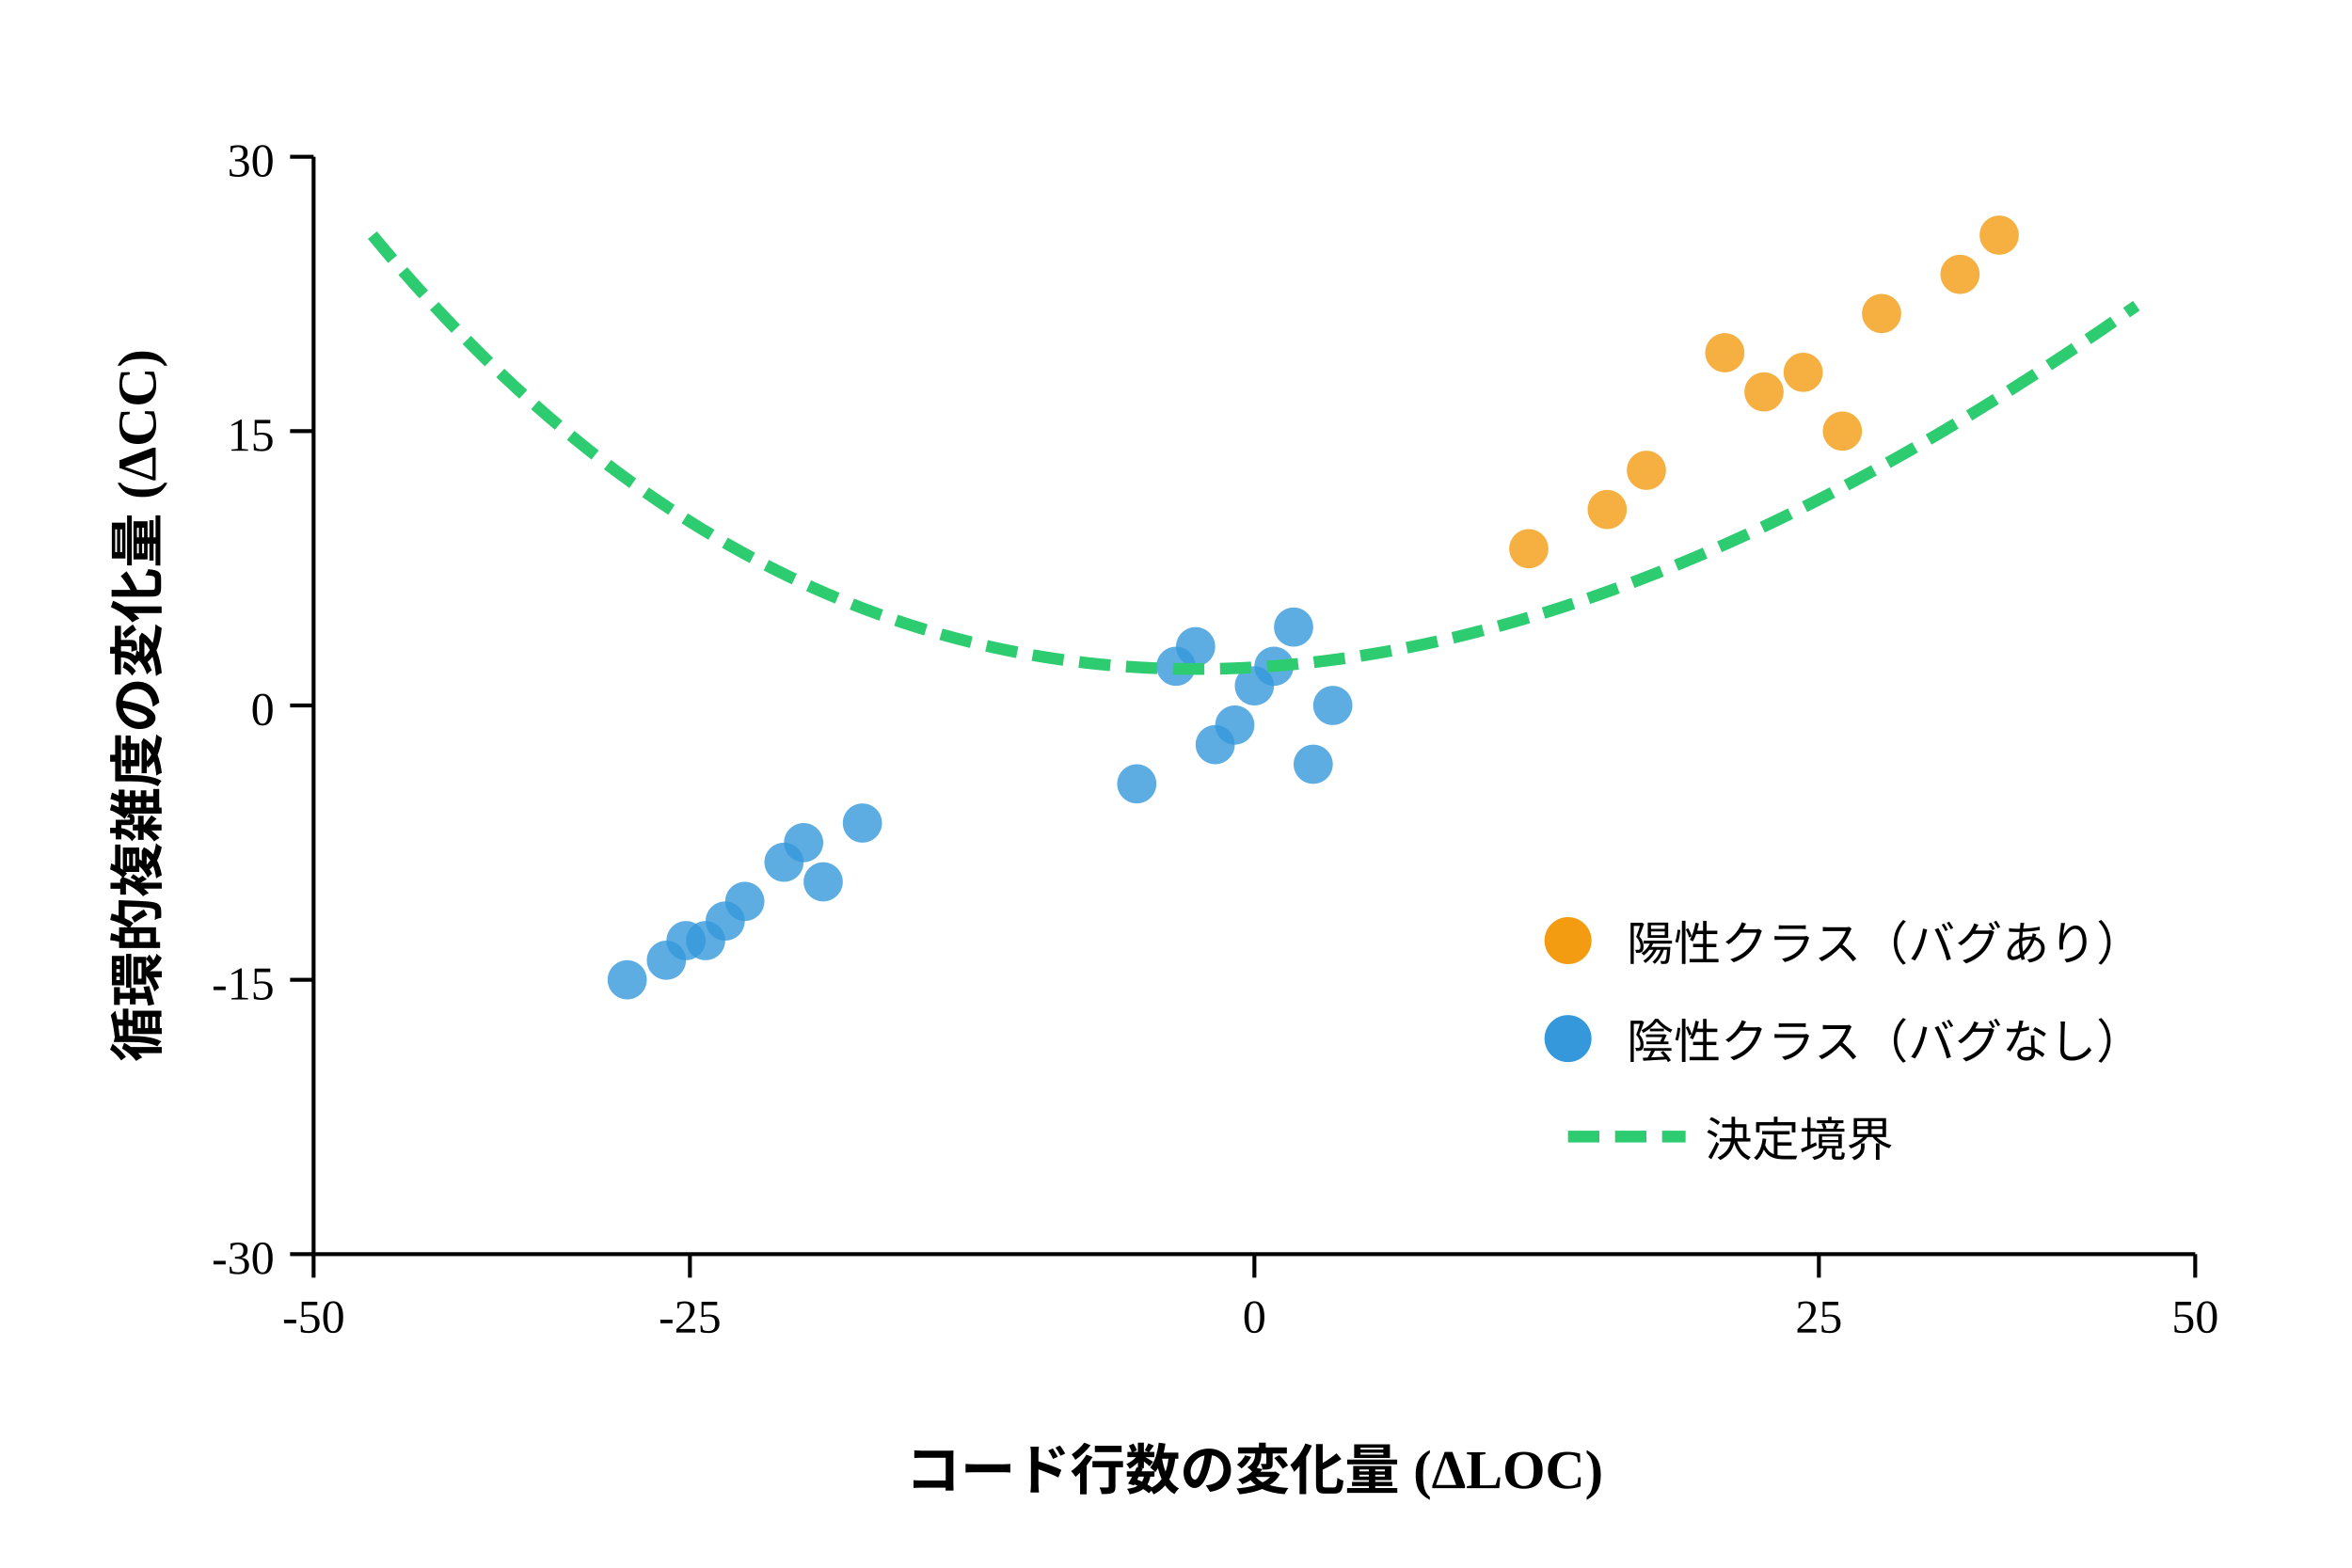
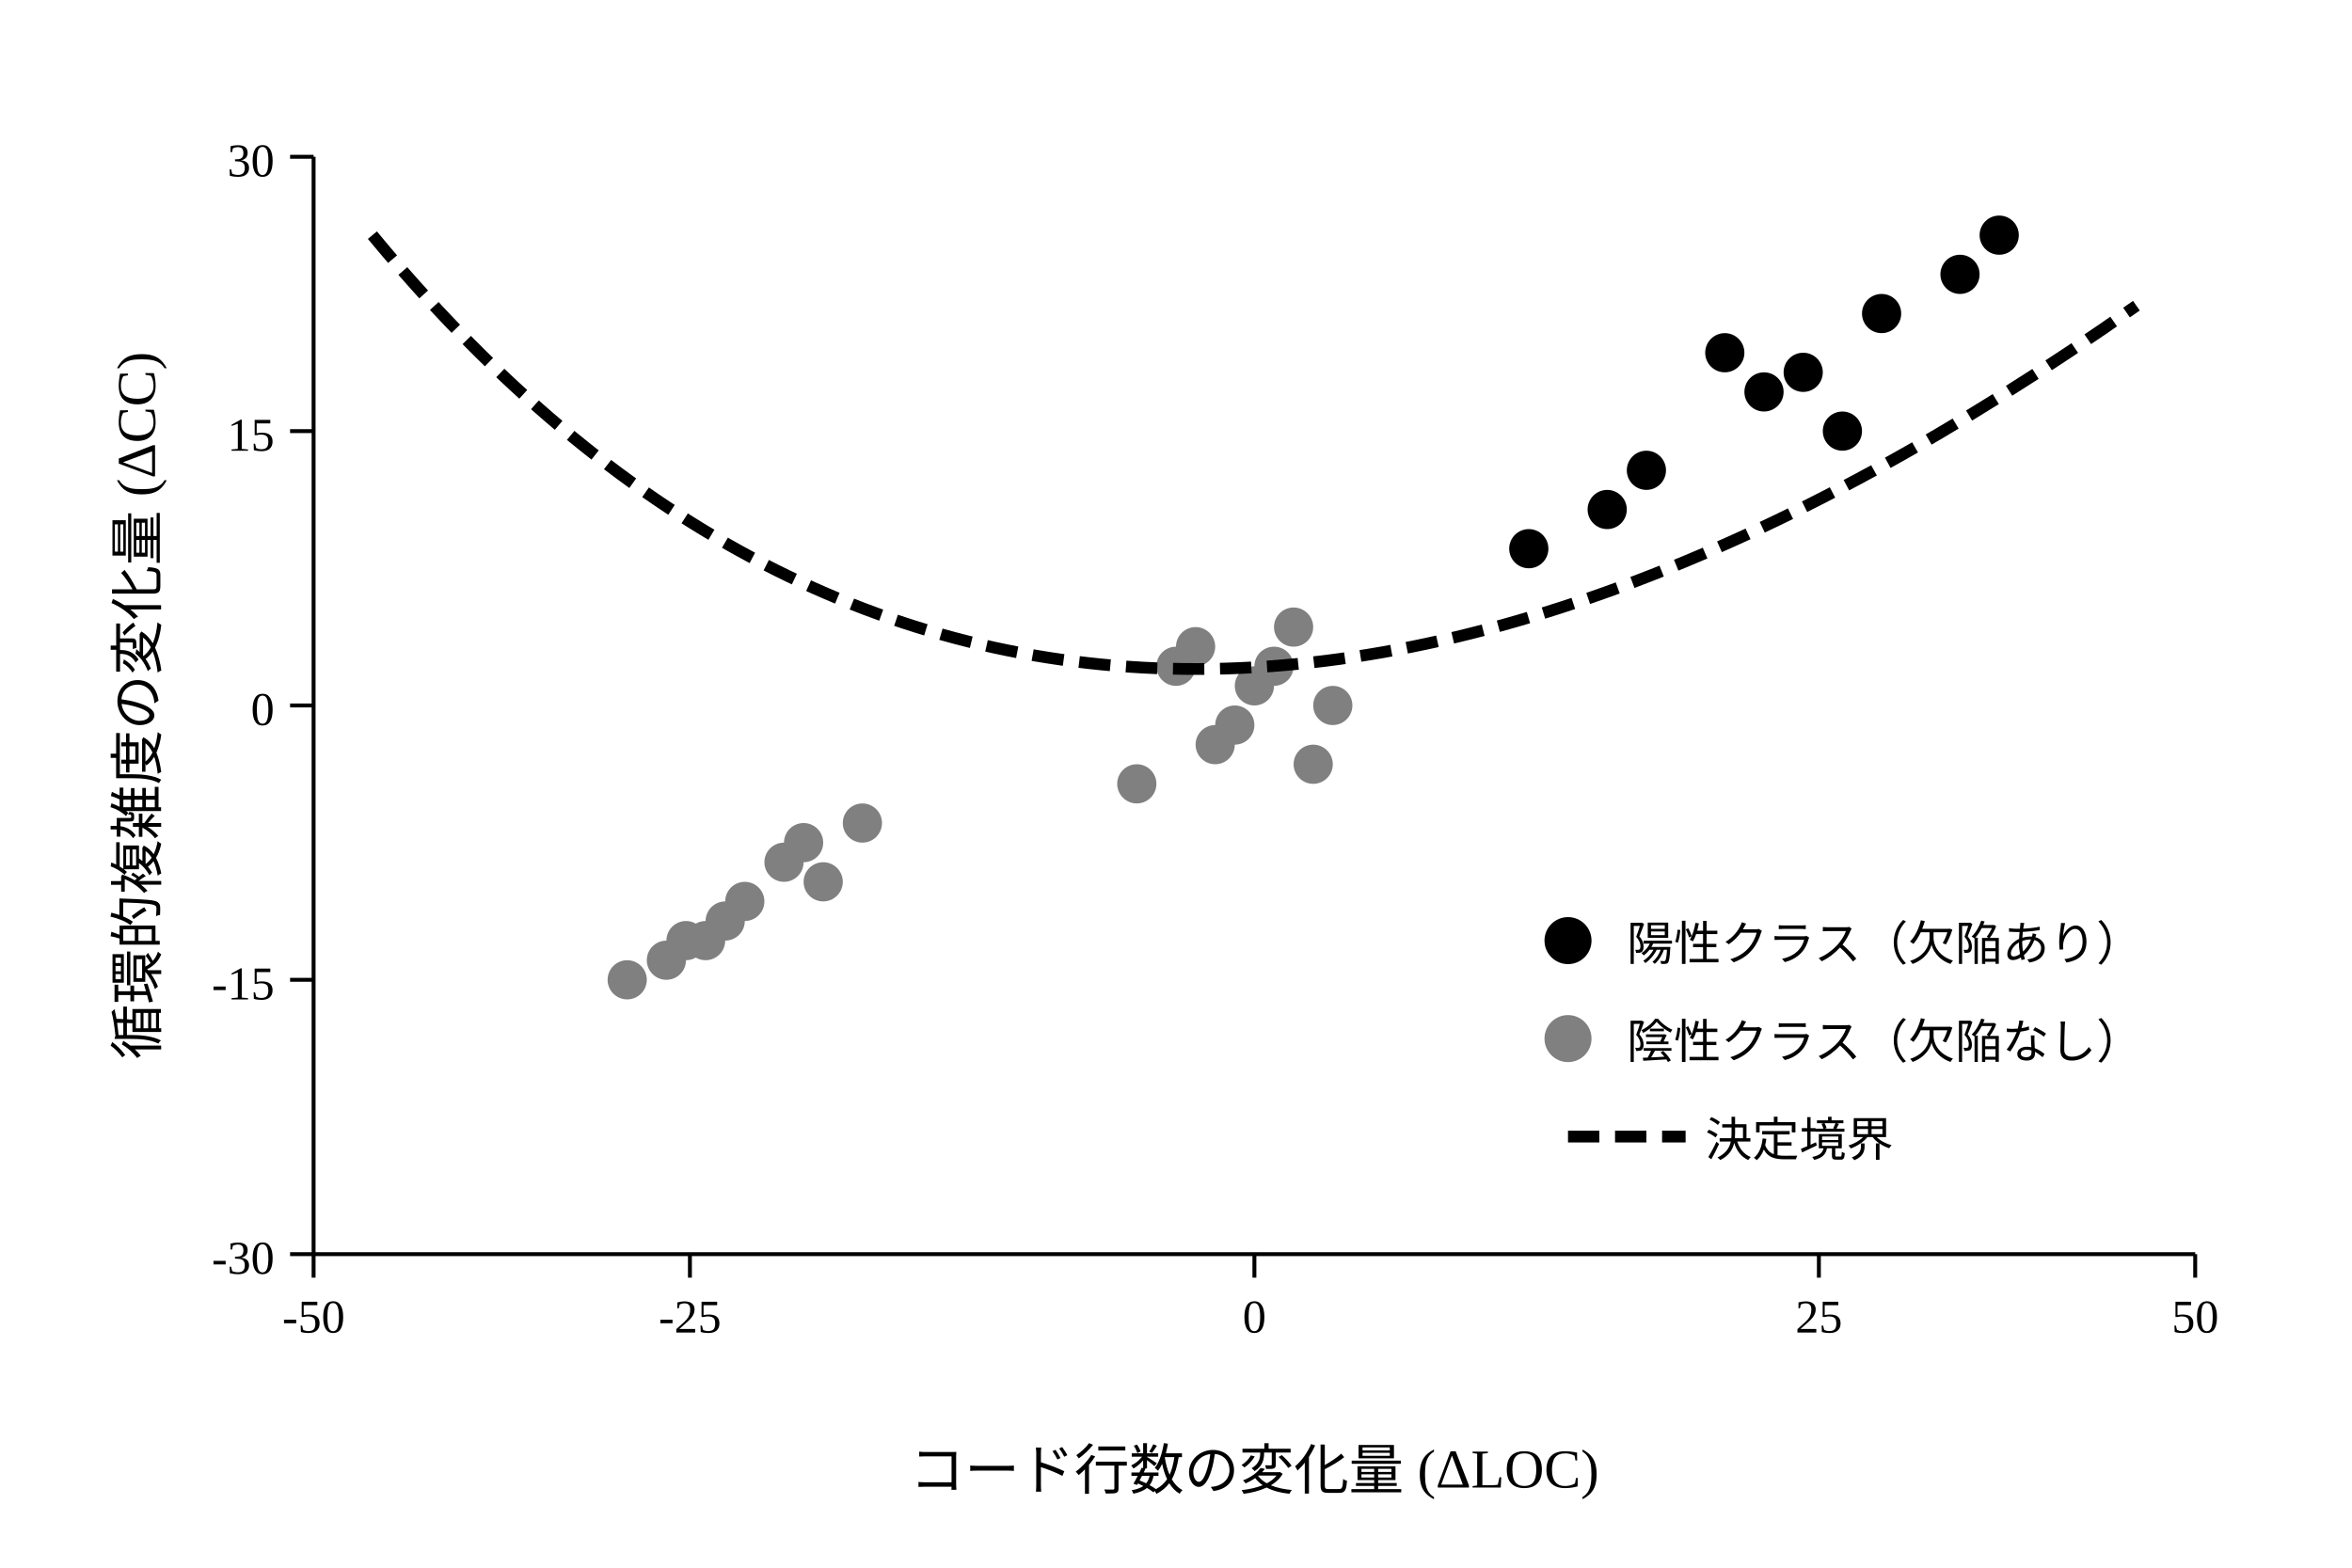
<svg xmlns="http://www.w3.org/2000/svg" width="600" height="400" style="background: white">
  <g transform="translate(0,320)">
    <line x1="80" y1="0" x2="560" y2="0" stroke="black" stroke-width="1" />
    <g transform="translate(80,0)">
      <line y2="6" stroke="black" />
      <text y="20" text-anchor="middle" font-size="12">-50</text>
    </g>
    <g transform="translate(176,0)">
      <line y2="6" stroke="black" />
      <text y="20" text-anchor="middle" font-size="12">-25</text>
    </g>
    <g transform="translate(320,0)">
      <line y2="6" stroke="black" />
      <text y="20" text-anchor="middle" font-size="12">0</text>
    </g>
    <g transform="translate(464,0)">
      <line y2="6" stroke="black" />
      <text y="20" text-anchor="middle" font-size="12">25</text>
    </g>
    <g transform="translate(560,0)">
      <line y2="6" stroke="black" />
      <text y="20" text-anchor="middle" font-size="12">50</text>
    </g>
-     <text x="320" y="60" text-anchor="middle" font-weight="bold" font-size="14">コード行数の変化量 (ΔLOC)</text>
+     <text x="320" y="60" text-anchor="middle" font-weight="normal" font-size="14">コード行数の変化量 (ΔLOC)</text>
  </g>
  <g transform="translate(80,0)">
    <line x1="0" y1="40" x2="0" y2="320" stroke="black" stroke-width="1" />
    <g transform="translate(0,40)">
      <line x2="-6" stroke="black" />
      <text x="-10" y="5" text-anchor="end" font-size="12">30</text>
    </g>
    <g transform="translate(0,110)">
      <line x2="-6" stroke="black" />
      <text x="-10" y="5" text-anchor="end" font-size="12">15</text>
    </g>
    <g transform="translate(0,180)">
      <line x2="-6" stroke="black" />
      <text x="-10" y="5" text-anchor="end" font-size="12">0</text>
    </g>
    <g transform="translate(0,250)">
      <line x2="-6" stroke="black" />
      <text x="-10" y="5" text-anchor="end" font-size="12">-15</text>
    </g>
    <g transform="translate(0,320)">
      <line x2="-6" stroke="black" />
      <text x="-10" y="5" text-anchor="end" font-size="12">-30</text>
    </g>
-     <text transform="rotate(-90)" x="-180" y="-40" text-anchor="middle" font-weight="bold" font-size="14">循環的複雑度の変化量 (ΔCC)</text>
+     <text transform="rotate(-90)" x="-180" y="-40" text-anchor="middle" font-weight="normal" font-size="14">循環的複雑度の変化量 (ΔCC)</text>
  </g>
-   <circle cx="420" cy="120" r="5" fill="#f39c12" opacity="0.8" />
-   <circle cx="450" cy="100" r="5" fill="#f39c12" opacity="0.8" />
-   <circle cx="480" cy="80" r="5" fill="#f39c12" opacity="0.8" />
-   <circle cx="510" cy="60" r="5" fill="#f39c12" opacity="0.8" />
-   <circle cx="390" cy="140" r="5" fill="#f39c12" opacity="0.8" />
-   <circle cx="440" cy="90" r="5" fill="#f39c12" opacity="0.8" />
-   <circle cx="470" cy="110" r="5" fill="#f39c12" opacity="0.8" />
-   <circle cx="500" cy="70" r="5" fill="#f39c12" opacity="0.8" />
-   <circle cx="410" cy="130" r="5" fill="#f39c12" opacity="0.8" />
-   <circle cx="460" cy="95" r="5" fill="#f39c12" opacity="0.8" />
-   <circle cx="300" cy="170" r="5" fill="#3498db" opacity="0.8" />
-   <circle cx="310" cy="190" r="5" fill="#3498db" opacity="0.8" />
-   <circle cx="330" cy="160" r="5" fill="#3498db" opacity="0.8" />
-   <circle cx="290" cy="200" r="5" fill="#3498db" opacity="0.8" />
-   <circle cx="340" cy="180" r="5" fill="#3498db" opacity="0.8" />
-   <circle cx="320" cy="175" r="5" fill="#3498db" opacity="0.8" />
-   <circle cx="335" cy="195" r="5" fill="#3498db" opacity="0.8" />
-   <circle cx="305" cy="165" r="5" fill="#3498db" opacity="0.8" />
-   <circle cx="315" cy="185" r="5" fill="#3498db" opacity="0.8" />
-   <circle cx="325" cy="170" r="5" fill="#3498db" opacity="0.8" />
-   <circle cx="200" cy="220" r="5" fill="#3498db" opacity="0.8" />
-   <circle cx="180" cy="240" r="5" fill="#3498db" opacity="0.8" />
-   <circle cx="160" cy="250" r="5" fill="#3498db" opacity="0.8" />
-   <circle cx="220" cy="210" r="5" fill="#3498db" opacity="0.8" />
-   <circle cx="190" cy="230" r="5" fill="#3498db" opacity="0.8" />
-   <circle cx="170" cy="245" r="5" fill="#3498db" opacity="0.8" />
-   <circle cx="210" cy="225" r="5" fill="#3498db" opacity="0.8" />
-   <circle cx="185" cy="235" r="5" fill="#3498db" opacity="0.8" />
-   <circle cx="205" cy="215" r="5" fill="#3498db" opacity="0.8" />
-   <circle cx="175" cy="240" r="5" fill="#3498db" opacity="0.8" />
-   <path d="M 95 60 Q 270 272 545 78" stroke="#2ecc71" stroke-width="3" fill="none" stroke-dasharray="8,4" />
+   <circle cx="420" cy="120" r="5" fill="#000000" />
+   <circle cx="450" cy="100" r="5" fill="#000000" />
+   <circle cx="480" cy="80" r="5" fill="#000000" />
+   <circle cx="510" cy="60" r="5" fill="#000000" />
+   <circle cx="390" cy="140" r="5" fill="#000000" />
+   <circle cx="440" cy="90" r="5" fill="#000000" />
+   <circle cx="470" cy="110" r="5" fill="#000000" />
+   <circle cx="500" cy="70" r="5" fill="#000000" />
+   <circle cx="410" cy="130" r="5" fill="#000000" />
+   <circle cx="460" cy="95" r="5" fill="#000000" />
+   <circle cx="300" cy="170" r="5" fill="#808080" />
+   <circle cx="310" cy="190" r="5" fill="#808080" />
+   <circle cx="330" cy="160" r="5" fill="#808080" />
+   <circle cx="290" cy="200" r="5" fill="#808080" />
+   <circle cx="340" cy="180" r="5" fill="#808080" />
+   <circle cx="320" cy="175" r="5" fill="#808080" />
+   <circle cx="335" cy="195" r="5" fill="#808080" />
+   <circle cx="305" cy="165" r="5" fill="#808080" />
+   <circle cx="315" cy="185" r="5" fill="#808080" />
+   <circle cx="325" cy="170" r="5" fill="#808080" />
+   <circle cx="200" cy="220" r="5" fill="#808080" />
+   <circle cx="180" cy="240" r="5" fill="#808080" />
+   <circle cx="160" cy="250" r="5" fill="#808080" />
+   <circle cx="220" cy="210" r="5" fill="#808080" />
+   <circle cx="190" cy="230" r="5" fill="#808080" />
+   <circle cx="170" cy="245" r="5" fill="#808080" />
+   <circle cx="210" cy="225" r="5" fill="#808080" />
+   <circle cx="185" cy="235" r="5" fill="#808080" />
+   <circle cx="205" cy="215" r="5" fill="#808080" />
+   <circle cx="175" cy="240" r="5" fill="#808080" />
+   <path d="M 95 60 Q 270 272 545 78" stroke="#000000" stroke-width="3" fill="none" stroke-dasharray="8,4" />
  <g transform="translate(400,240)">
-     <circle cx="0" cy="0" r="6" fill="#f39c12" />
-     <text x="15" y="5" font-size="12">陽性クラス（バグあり）</text>
-     <circle cx="0" cy="25" r="6" fill="#3498db" />
-     <text x="15" y="30" font-size="12">陰性クラス（バグなし）</text>
-     <line x1="0" y1="50" x2="30" y2="50" stroke="#2ecc71" stroke-width="3" stroke-dasharray="8,4" />
+     <circle cx="0" cy="0" r="6" fill="#000000" />
+     <text x="15" y="5" font-size="12">陽性クラス（欠陥あり）</text>
+     <circle cx="0" cy="25" r="6" fill="#808080" />
+     <text x="15" y="30" font-size="12">陰性クラス（欠陥なし）</text>
+     <line x1="0" y1="50" x2="30" y2="50" stroke="#000000" stroke-width="3" stroke-dasharray="8,4" />
    <text x="35" y="55" font-size="12">決定境界</text>
  </g>
</svg>
